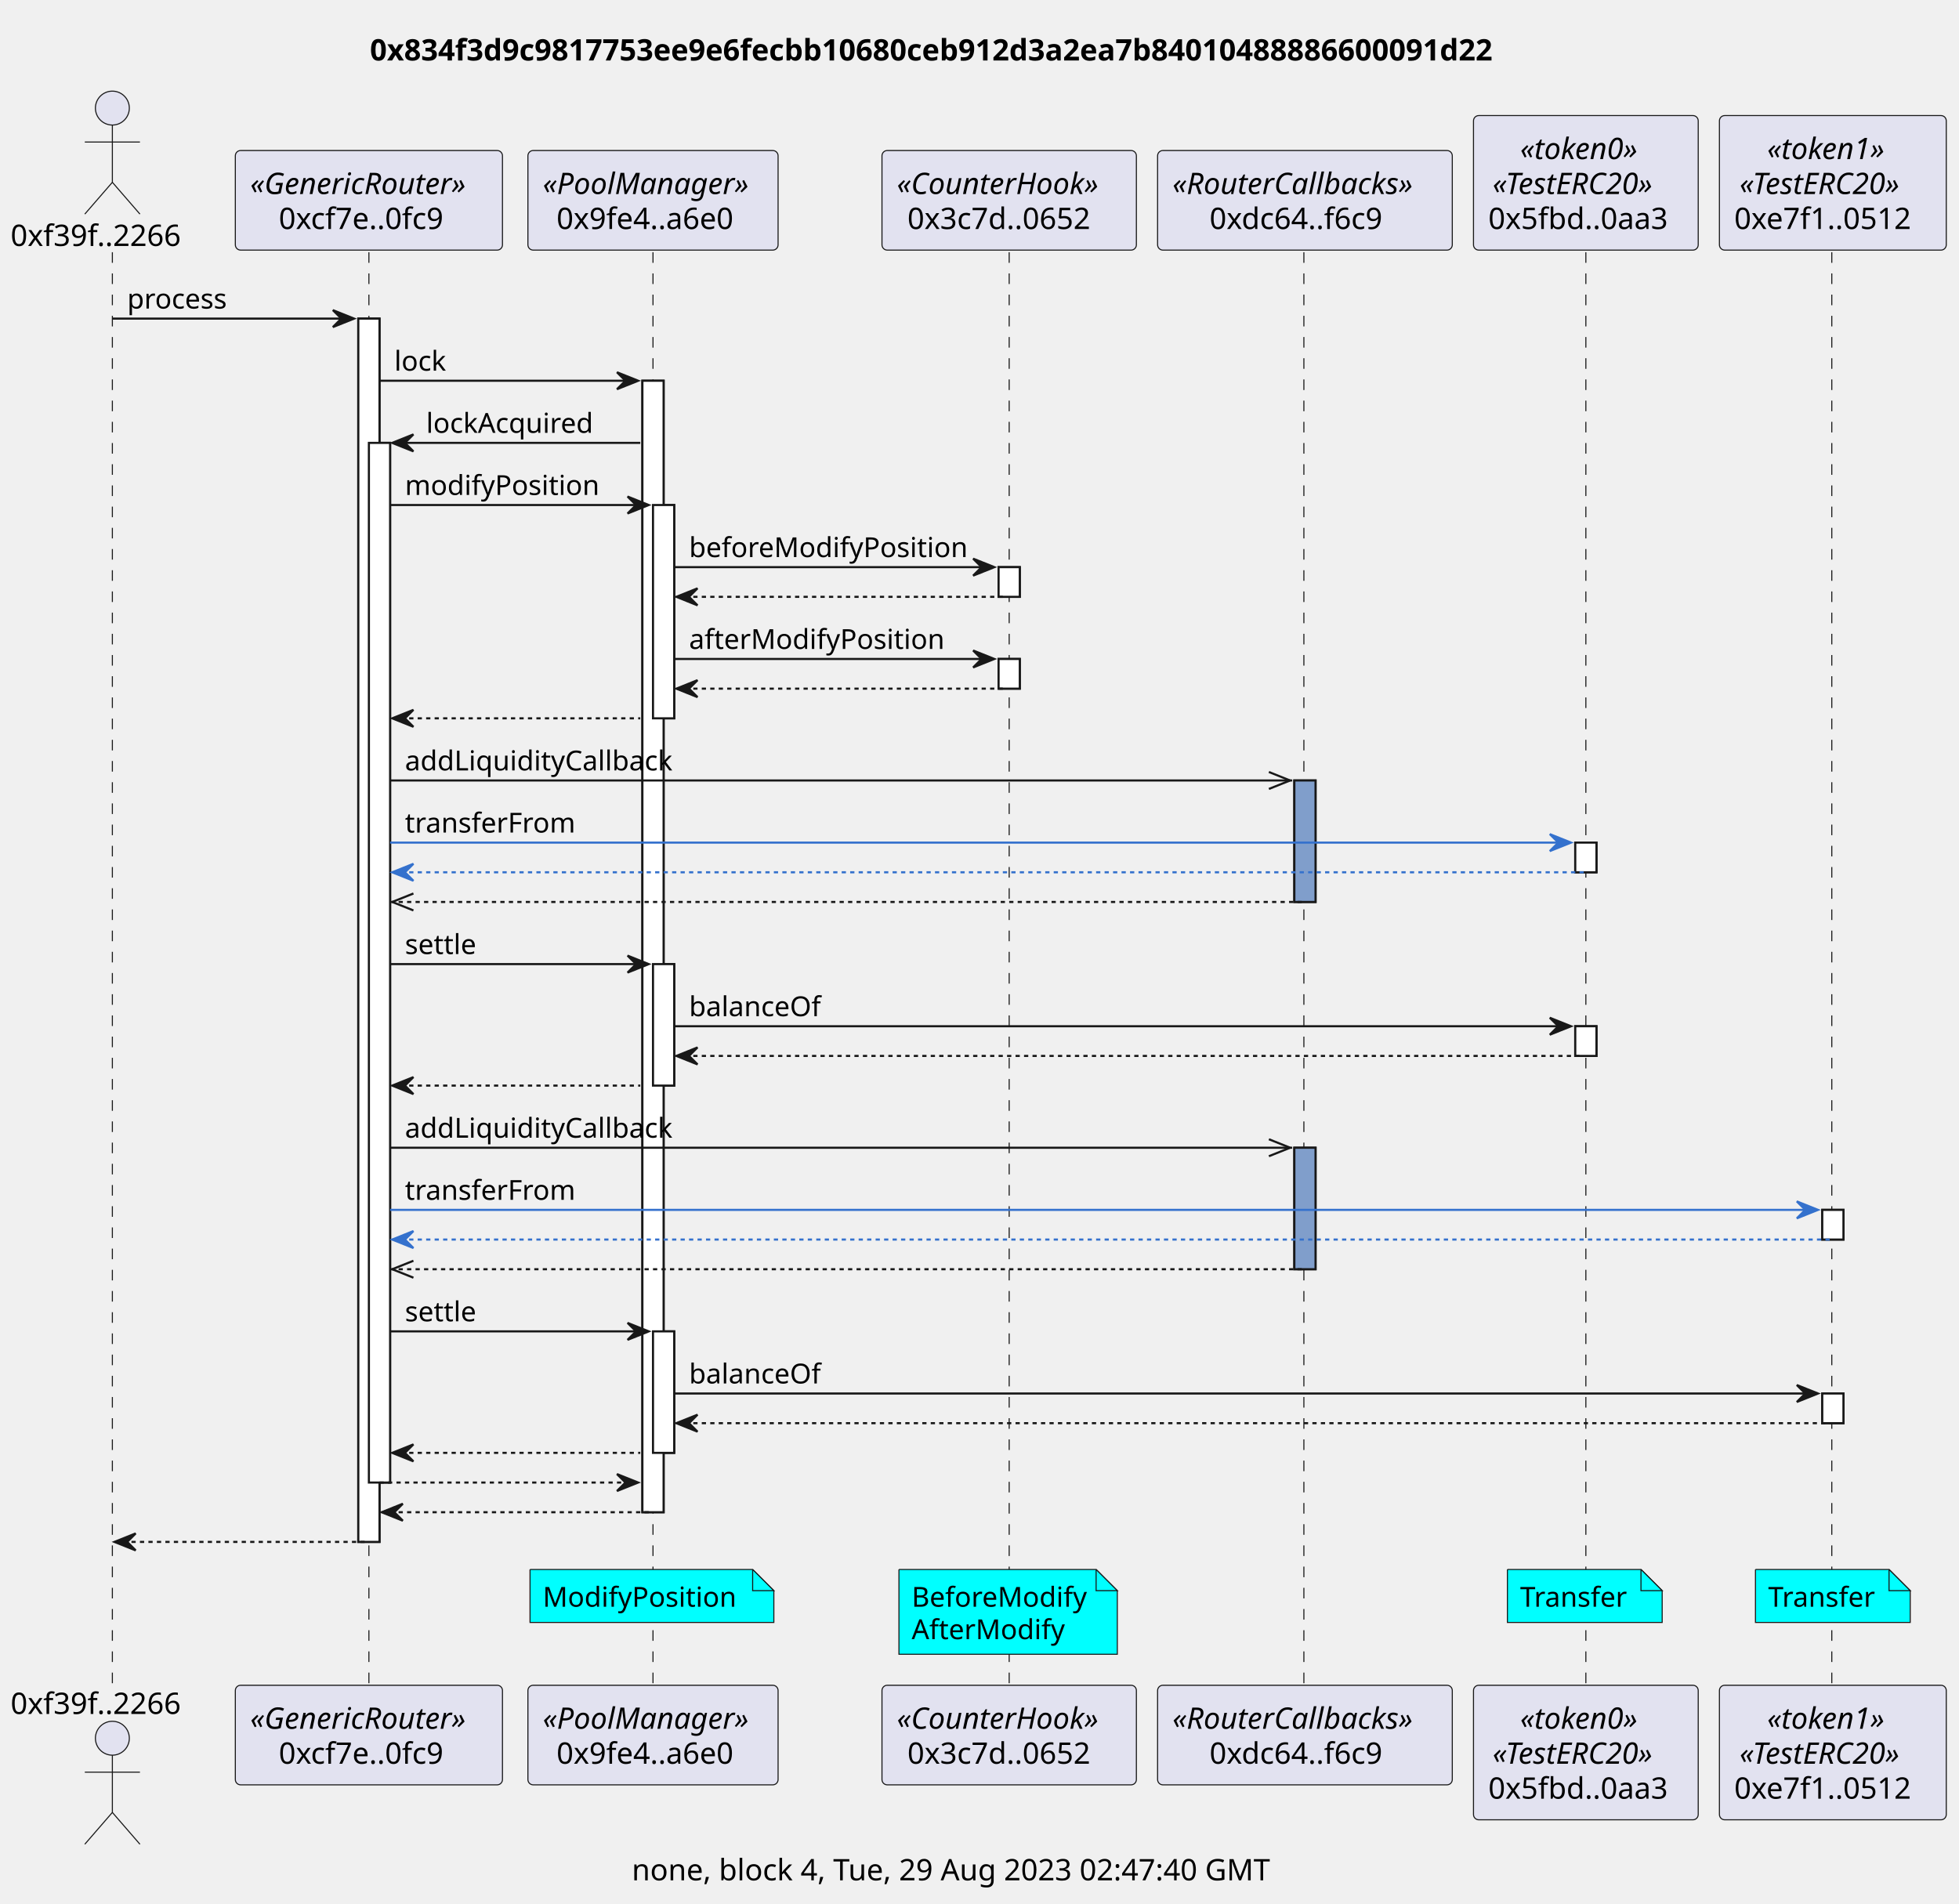
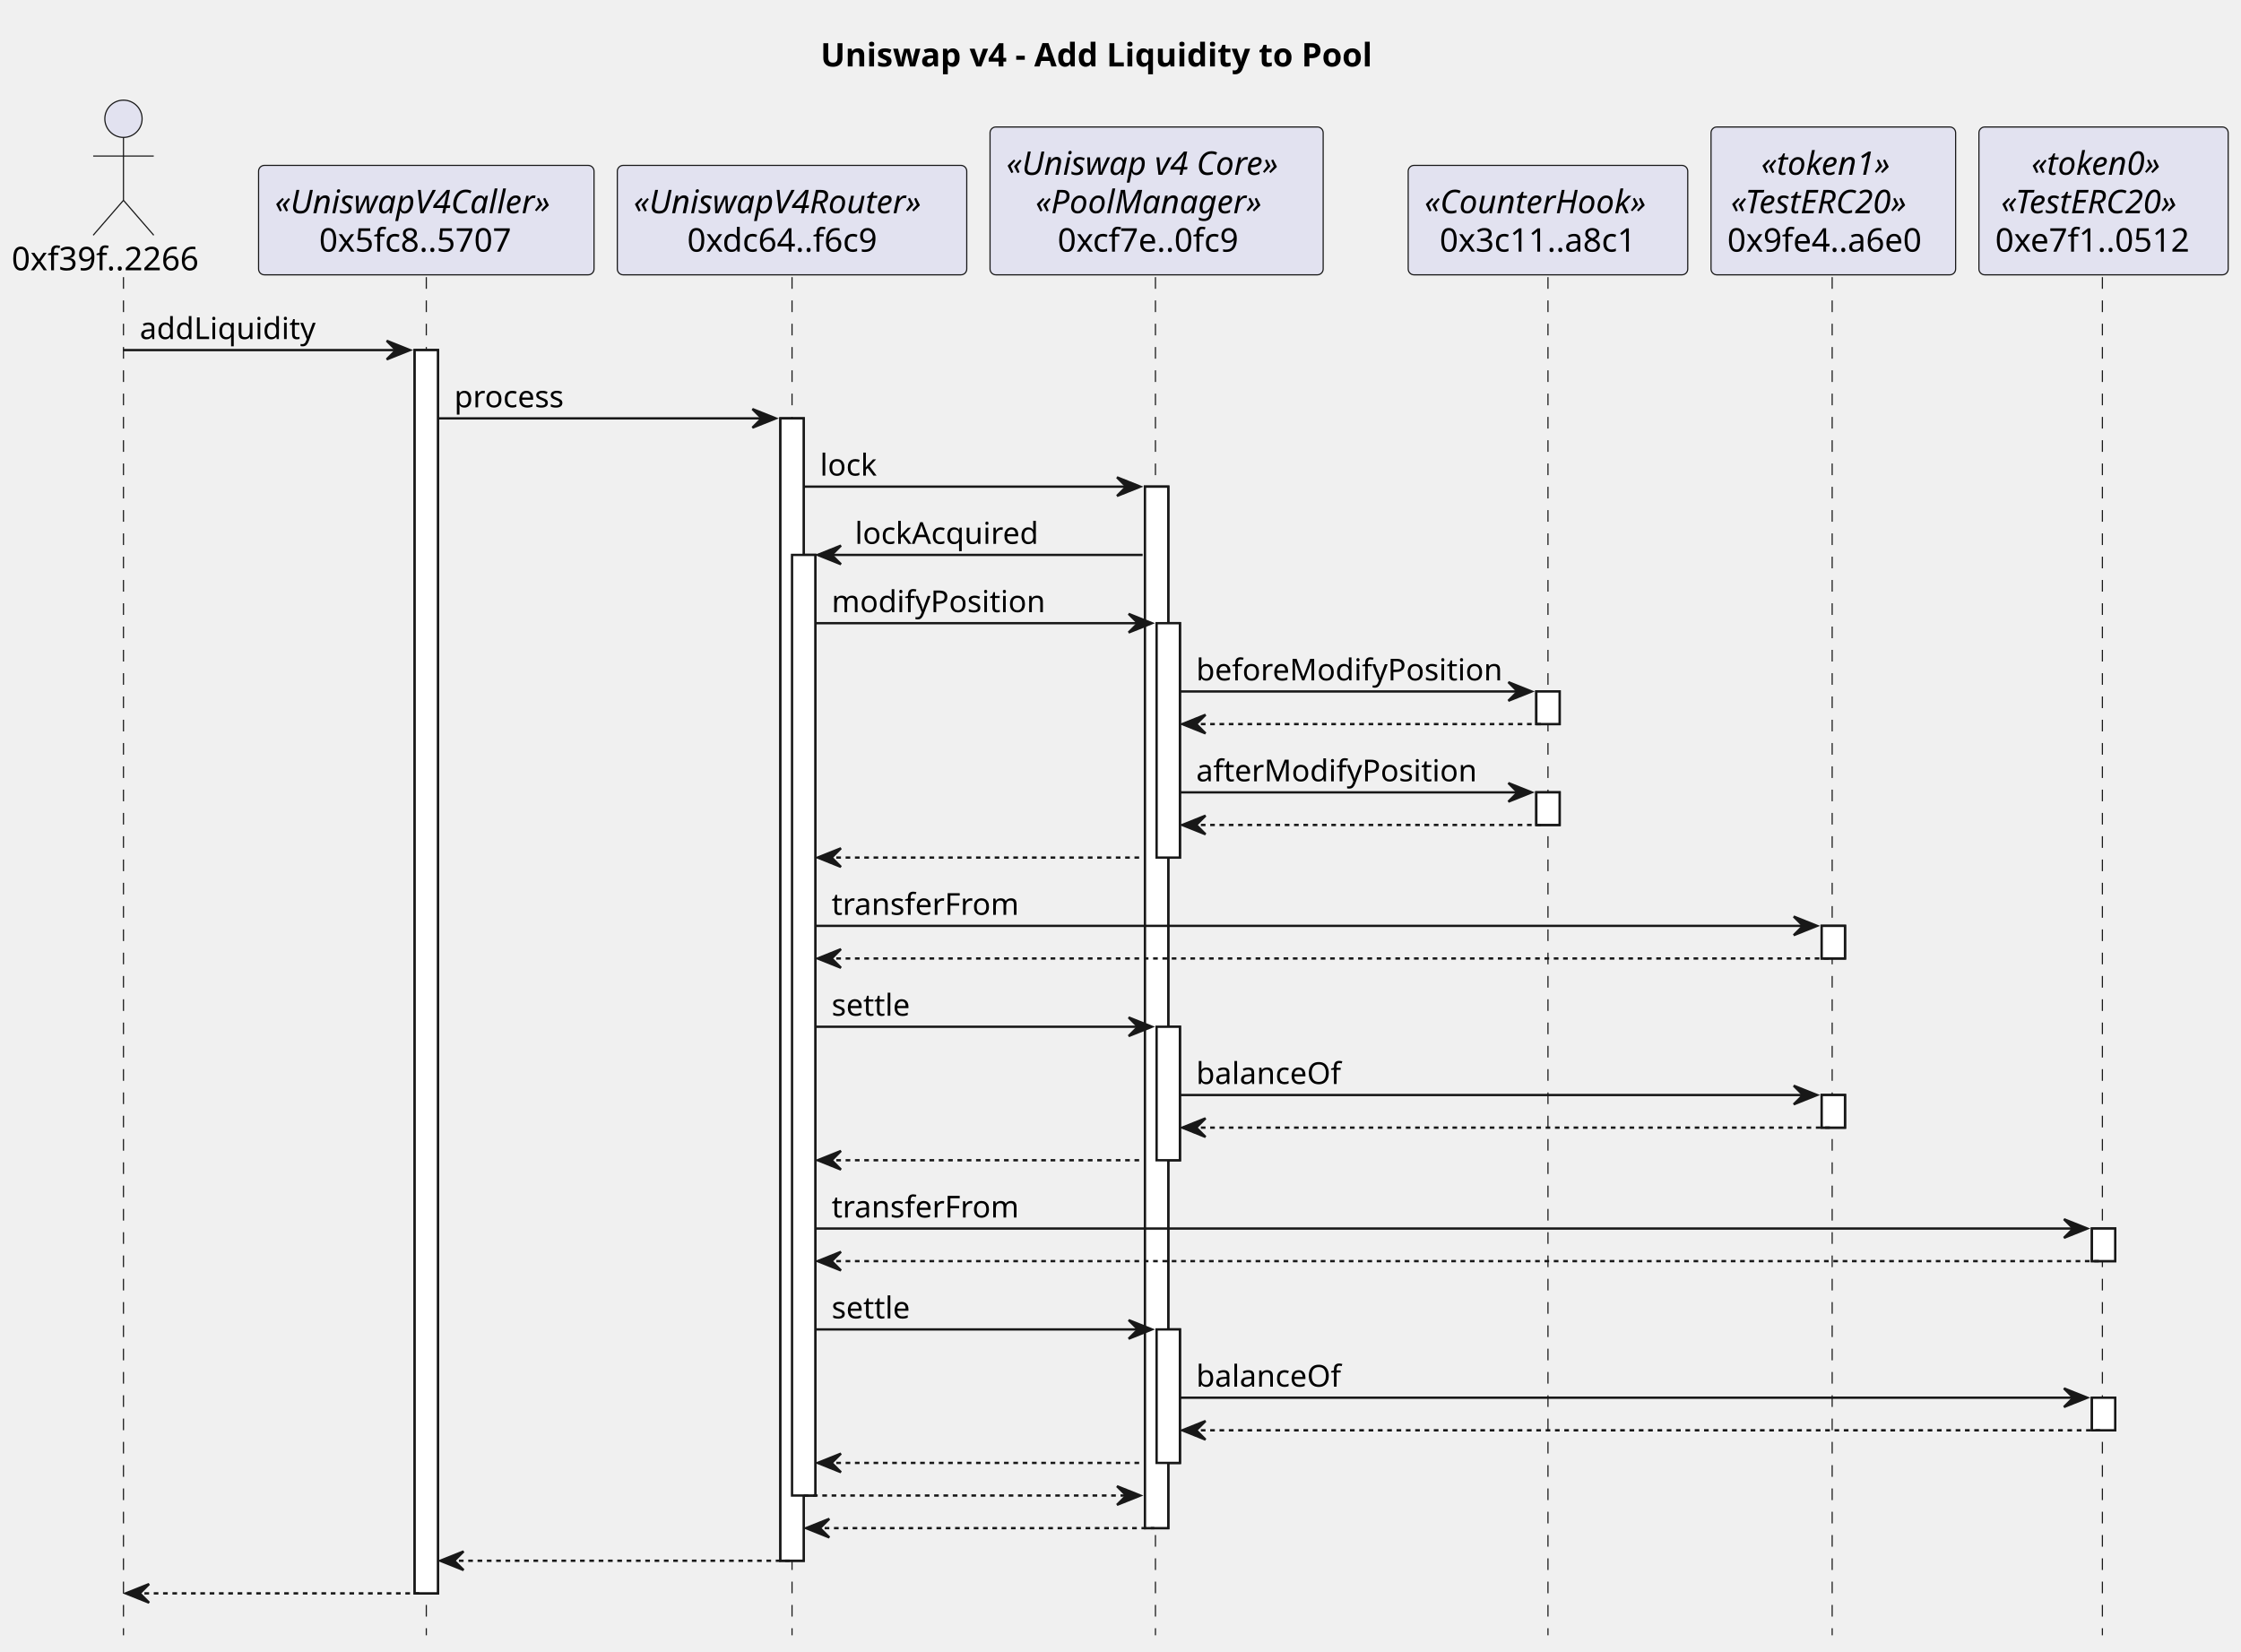
- <svg xmlns="http://www.w3.org/2000/svg" contentStyleType="text/css" height="898px" preserveAspectRatio="none" style="width:924px;height:898px;background:#FFFFFF;" version="1.1" viewBox="0 0 924 898" width="924px" zoomAndPan="magnify">
+ <svg xmlns="http://www.w3.org/2000/svg" contentStyleType="text/css" height="709px" preserveAspectRatio="none" style="width:962px;height:709px;background:#FFFFFF;" version="1.1" viewBox="0 0 962 709" width="962px" zoomAndPan="magnify">
  <defs />
  <g>
-     <text fill="#000000" font-family="sans-serif" font-size="14" font-weight="bold" lengthAdjust="spacing" textLength="573" x="174.5" y="28.535">0x834f3d9c9817753ee9e6fecbb10680ceb912d3a2ea7b84010488886600091d22</text>
-     <text fill="#000000" font-family="sans-serif" font-size="14" lengthAdjust="spacing" textLength="326" x="298" y="886.969">none, block 4, Tue, 29 Aug 2023 02:47:40 GMT</text>
-     <rect fill="#FFFFFF" height="577.037" style="stroke:#181818;stroke-width:1.0;" width="10" x="169" y="150.287" />
-     <rect fill="#FFFFFF" height="490.416" style="stroke:#181818;stroke-width:1.0;" width="10" x="174" y="208.908" />
-     <rect fill="#FFFFFF" height="533.727" style="stroke:#181818;stroke-width:1.0;" width="10" x="303" y="179.598" />
-     <rect fill="#FFFFFF" height="100.621" style="stroke:#181818;stroke-width:1.0;" width="10" x="308" y="238.219" />
-     <rect fill="#FFFFFF" height="57.31" style="stroke:#181818;stroke-width:1.0;" width="10" x="308" y="454.772" />
-     <rect fill="#FFFFFF" height="57.31" style="stroke:#181818;stroke-width:1.0;" width="10" x="308" y="628.014" />
-     <rect fill="#FFFFFF" height="14" style="stroke:#181818;stroke-width:1.0;" width="10" x="471" y="267.529" />
-     <rect fill="#FFFFFF" height="14" style="stroke:#181818;stroke-width:1.0;" width="10" x="471" y="310.84" />
-     <rect fill="#809ECB" height="57.31" style="stroke:#181818;stroke-width:1.0;" width="10" x="610.5" y="368.15" />
-     <rect fill="#809ECB" height="57.31" style="stroke:#181818;stroke-width:1.0;" width="10" x="610.5" y="541.393" />
-     <rect fill="#FFFFFF" height="14" style="stroke:#181818;stroke-width:1.0;" width="10" x="743" y="397.461" />
-     <rect fill="#FFFFFF" height="14" style="stroke:#181818;stroke-width:1.0;" width="10" x="743" y="484.082" />
-     <rect fill="#FFFFFF" height="14" style="stroke:#181818;stroke-width:1.0;" width="10" x="859.5" y="570.703" />
-     <rect fill="#FFFFFF" height="14" style="stroke:#181818;stroke-width:1.0;" width="10" x="859.5" y="657.324" />
-     <line style="stroke:#181818;stroke-width:0.5;stroke-dasharray:5.0,5.0;" x1="53" x2="53" y1="118.977" y2="795.945" />
-     <line style="stroke:#181818;stroke-width:0.5;stroke-dasharray:5.0,5.0;" x1="174" x2="174" y1="118.977" y2="795.945" />
-     <line style="stroke:#181818;stroke-width:0.5;stroke-dasharray:5.0,5.0;" x1="308" x2="308" y1="118.977" y2="795.945" />
-     <line style="stroke:#181818;stroke-width:0.5;stroke-dasharray:5.0,5.0;" x1="476" x2="476" y1="118.977" y2="795.945" />
-     <line style="stroke:#181818;stroke-width:0.5;stroke-dasharray:5.0,5.0;" x1="615" x2="615" y1="118.977" y2="795.945" />
-     <line style="stroke:#181818;stroke-width:0.5;stroke-dasharray:5.0,5.0;" x1="748" x2="748" y1="118.977" y2="795.945" />
-     <line style="stroke:#181818;stroke-width:0.5;stroke-dasharray:5.0,5.0;" x1="864" x2="864" y1="118.977" y2="795.945" />
+     <text fill="#000000" font-family="sans-serif" font-size="14" font-weight="bold" lengthAdjust="spacing" textLength="256" x="352.25" y="28.535">Uniswap v4 - Add Liquidity to Pool</text>
+     <rect fill="#FFFFFF" height="533.727" style="stroke:#181818;stroke-width:1.0;" width="10" x="178" y="150.287" />
+     <rect fill="#FFFFFF" height="490.416" style="stroke:#181818;stroke-width:1.0;" width="10" x="335" y="179.598" />
+     <rect fill="#FFFFFF" height="403.795" style="stroke:#181818;stroke-width:1.0;" width="10" x="340" y="238.219" />
+     <rect fill="#FFFFFF" height="447.106" style="stroke:#181818;stroke-width:1.0;" width="10" x="491.5" y="208.908" />
+     <rect fill="#FFFFFF" height="100.621" style="stroke:#181818;stroke-width:1.0;" width="10" x="496.5" y="267.529" />
+     <rect fill="#FFFFFF" height="57.31" style="stroke:#181818;stroke-width:1.0;" width="10" x="496.5" y="440.772" />
+     <rect fill="#FFFFFF" height="57.31" style="stroke:#181818;stroke-width:1.0;" width="10" x="496.5" y="570.703" />
+     <rect fill="#FFFFFF" height="14" style="stroke:#181818;stroke-width:1.0;" width="10" x="659.5" y="296.84" />
+     <rect fill="#FFFFFF" height="14" style="stroke:#181818;stroke-width:1.0;" width="10" x="659.5" y="340.15" />
+     <rect fill="#FFFFFF" height="14" style="stroke:#181818;stroke-width:1.0;" width="10" x="782" y="397.461" />
+     <rect fill="#FFFFFF" height="14" style="stroke:#181818;stroke-width:1.0;" width="10" x="782" y="470.082" />
+     <rect fill="#FFFFFF" height="14" style="stroke:#181818;stroke-width:1.0;" width="10" x="898" y="527.393" />
+     <rect fill="#FFFFFF" height="14" style="stroke:#181818;stroke-width:1.0;" width="10" x="898" y="600.014" />
+     <line style="stroke:#181818;stroke-width:0.5;stroke-dasharray:5.0,5.0;" x1="53" x2="53" y1="118.977" y2="702.014" />
+     <line style="stroke:#181818;stroke-width:0.5;stroke-dasharray:5.0,5.0;" x1="183" x2="183" y1="118.977" y2="702.014" />
+     <line style="stroke:#181818;stroke-width:0.5;stroke-dasharray:5.0,5.0;" x1="340" x2="340" y1="118.977" y2="702.014" />
+     <line style="stroke:#181818;stroke-width:0.5;stroke-dasharray:5.0,5.0;" x1="496" x2="496" y1="118.977" y2="702.014" />
+     <line style="stroke:#181818;stroke-width:0.5;stroke-dasharray:5.0,5.0;" x1="664.5" x2="664.5" y1="118.977" y2="702.014" />
+     <line style="stroke:#181818;stroke-width:0.5;stroke-dasharray:5.0,5.0;" x1="786.5" x2="786.5" y1="118.977" y2="702.014" />
+     <line style="stroke:#181818;stroke-width:0.5;stroke-dasharray:5.0,5.0;" x1="902.5" x2="902.5" y1="118.977" y2="702.014" />
    <text fill="#000000" font-family="sans-serif" font-size="14" lengthAdjust="spacing" textLength="90" x="5" y="116.023">0xf39f..2266</text>
    <ellipse cx="53" cy="50.988" fill="#E2E2F0" rx="8" ry="8" style="stroke:#181818;stroke-width:0.5;" />
    <path d="M53,58.988 L53,85.988 M40,66.988 L66,66.988 M53,85.988 L40,100.988 M53,85.988 L66,100.988 " fill="none" style="stroke:#181818;stroke-width:0.5;" />
-     <text fill="#000000" font-family="sans-serif" font-size="14" lengthAdjust="spacing" textLength="90" x="5" y="808.481">0xf39f..2266</text>
-     <ellipse cx="53" cy="819.934" fill="#E2E2F0" rx="8" ry="8" style="stroke:#181818;stroke-width:0.5;" />
-     <path d="M53,827.934 L53,854.934 M40,835.934 L66,835.934 M53,854.934 L40,869.934 M53,854.934 L66,869.934 " fill="none" style="stroke:#181818;stroke-width:0.5;" />
-     <rect fill="#E2E2F0" height="46.977" rx="2.5" ry="2.5" style="stroke:#181818;stroke-width:0.5;" width="126" x="111" y="71" />
-     <text fill="#000000" font-family="sans-serif" font-size="14" font-style="italic" lengthAdjust="spacing" textLength="112" x="118" y="91.535">«GenericRouter»</text>
-     <text fill="#000000" font-family="sans-serif" font-size="14" lengthAdjust="spacing" textLength="85" x="131.5" y="108.023">0xcf7e..0fc9</text>
-     <rect fill="#E2E2F0" height="46.977" rx="2.5" ry="2.5" style="stroke:#181818;stroke-width:0.5;" width="126" x="111" y="794.945" />
-     <text fill="#000000" font-family="sans-serif" font-size="14" font-style="italic" lengthAdjust="spacing" textLength="112" x="118" y="815.481">«GenericRouter»</text>
-     <text fill="#000000" font-family="sans-serif" font-size="14" lengthAdjust="spacing" textLength="85" x="131.5" y="831.969">0xcf7e..0fc9</text>
-     <rect fill="#E2E2F0" height="46.977" rx="2.5" ry="2.5" style="stroke:#181818;stroke-width:0.5;" width="118" x="249" y="71" />
-     <text fill="#000000" font-family="sans-serif" font-size="14" font-style="italic" lengthAdjust="spacing" textLength="104" x="256" y="91.535">«PoolManager»</text>
-     <text fill="#000000" font-family="sans-serif" font-size="14" lengthAdjust="spacing" textLength="91" x="262.5" y="108.023">0x9fe4..a6e0</text>
-     <rect fill="#E2E2F0" height="46.977" rx="2.5" ry="2.5" style="stroke:#181818;stroke-width:0.5;" width="118" x="249" y="794.945" />
-     <text fill="#000000" font-family="sans-serif" font-size="14" font-style="italic" lengthAdjust="spacing" textLength="104" x="256" y="815.481">«PoolManager»</text>
-     <text fill="#000000" font-family="sans-serif" font-size="14" lengthAdjust="spacing" textLength="91" x="262.5" y="831.969">0x9fe4..a6e0</text>
-     <rect fill="#E2E2F0" height="46.977" rx="2.5" ry="2.5" style="stroke:#181818;stroke-width:0.5;" width="120" x="416" y="71" />
-     <text fill="#000000" font-family="sans-serif" font-size="14" font-style="italic" lengthAdjust="spacing" textLength="106" x="423" y="91.535">«CounterHook»</text>
-     <text fill="#000000" font-family="sans-serif" font-size="14" lengthAdjust="spacing" textLength="96" x="428" y="108.023">0x3c7d..0652</text>
-     <rect fill="#E2E2F0" height="46.977" rx="2.5" ry="2.5" style="stroke:#181818;stroke-width:0.5;" width="120" x="416" y="794.945" />
-     <text fill="#000000" font-family="sans-serif" font-size="14" font-style="italic" lengthAdjust="spacing" textLength="106" x="423" y="815.481">«CounterHook»</text>
-     <text fill="#000000" font-family="sans-serif" font-size="14" lengthAdjust="spacing" textLength="96" x="428" y="831.969">0x3c7d..0652</text>
-     <rect fill="#E2E2F0" height="46.977" rx="2.5" ry="2.5" style="stroke:#181818;stroke-width:0.5;" width="139" x="546" y="71" />
-     <text fill="#000000" font-family="sans-serif" font-size="14" font-style="italic" lengthAdjust="spacing" textLength="125" x="553" y="91.535">«RouterCallbacks»</text>
-     <text fill="#000000" font-family="sans-serif" font-size="14" lengthAdjust="spacing" textLength="90" x="570.5" y="108.023">0xdc64..f6c9</text>
-     <rect fill="#E2E2F0" height="46.977" rx="2.5" ry="2.5" style="stroke:#181818;stroke-width:0.5;" width="139" x="546" y="794.945" />
-     <text fill="#000000" font-family="sans-serif" font-size="14" font-style="italic" lengthAdjust="spacing" textLength="125" x="553" y="815.481">«RouterCallbacks»</text>
-     <text fill="#000000" font-family="sans-serif" font-size="14" lengthAdjust="spacing" textLength="90" x="570.5" y="831.969">0xdc64..f6c9</text>
-     <rect fill="#E2E2F0" height="63.465" rx="2.5" ry="2.5" style="stroke:#181818;stroke-width:0.5;" width="106" x="695" y="54.512" />
-     <text fill="#000000" font-family="sans-serif" font-size="14" font-style="italic" lengthAdjust="spacing" textLength="62" x="717" y="75.047">«token0»</text>
-     <text fill="#000000" font-family="sans-serif" font-size="14" font-style="italic" lengthAdjust="spacing" textLength="88" x="704" y="91.535">«TestERC20»</text>
-     <text fill="#000000" font-family="sans-serif" font-size="14" lengthAdjust="spacing" textLength="92" x="702" y="108.023">0x5fbd..0aa3</text>
-     <rect fill="#E2E2F0" height="63.465" rx="2.5" ry="2.5" style="stroke:#181818;stroke-width:0.5;" width="106" x="695" y="794.945" />
-     <text fill="#000000" font-family="sans-serif" font-size="14" font-style="italic" lengthAdjust="spacing" textLength="62" x="717" y="815.481">«token0»</text>
-     <text fill="#000000" font-family="sans-serif" font-size="14" font-style="italic" lengthAdjust="spacing" textLength="88" x="704" y="831.969">«TestERC20»</text>
-     <text fill="#000000" font-family="sans-serif" font-size="14" lengthAdjust="spacing" textLength="92" x="702" y="848.457">0x5fbd..0aa3</text>
-     <rect fill="#E2E2F0" height="63.465" rx="2.5" ry="2.5" style="stroke:#181818;stroke-width:0.5;" width="107" x="811" y="54.512" />
-     <text fill="#000000" font-family="sans-serif" font-size="14" font-style="italic" lengthAdjust="spacing" textLength="62" x="833.5" y="75.047">«token1»</text>
-     <text fill="#000000" font-family="sans-serif" font-size="14" font-style="italic" lengthAdjust="spacing" textLength="88" x="820.5" y="91.535">«TestERC20»</text>
-     <text fill="#000000" font-family="sans-serif" font-size="14" lengthAdjust="spacing" textLength="93" x="818" y="108.023">0xe7f1..0512</text>
-     <rect fill="#E2E2F0" height="63.465" rx="2.5" ry="2.5" style="stroke:#181818;stroke-width:0.5;" width="107" x="811" y="794.945" />
-     <text fill="#000000" font-family="sans-serif" font-size="14" font-style="italic" lengthAdjust="spacing" textLength="62" x="833.5" y="815.481">«token1»</text>
-     <text fill="#000000" font-family="sans-serif" font-size="14" font-style="italic" lengthAdjust="spacing" textLength="88" x="820.5" y="831.969">«TestERC20»</text>
-     <text fill="#000000" font-family="sans-serif" font-size="14" lengthAdjust="spacing" textLength="93" x="818" y="848.457">0xe7f1..0512</text>
-     <rect fill="#FFFFFF" height="577.037" style="stroke:#181818;stroke-width:1.0;" width="10" x="169" y="150.287" />
-     <rect fill="#FFFFFF" height="490.416" style="stroke:#181818;stroke-width:1.0;" width="10" x="174" y="208.908" />
-     <rect fill="#FFFFFF" height="533.727" style="stroke:#181818;stroke-width:1.0;" width="10" x="303" y="179.598" />
-     <rect fill="#FFFFFF" height="100.621" style="stroke:#181818;stroke-width:1.0;" width="10" x="308" y="238.219" />
-     <rect fill="#FFFFFF" height="57.31" style="stroke:#181818;stroke-width:1.0;" width="10" x="308" y="454.772" />
-     <rect fill="#FFFFFF" height="57.31" style="stroke:#181818;stroke-width:1.0;" width="10" x="308" y="628.014" />
-     <rect fill="#FFFFFF" height="14" style="stroke:#181818;stroke-width:1.0;" width="10" x="471" y="267.529" />
-     <rect fill="#FFFFFF" height="14" style="stroke:#181818;stroke-width:1.0;" width="10" x="471" y="310.84" />
-     <rect fill="#809ECB" height="57.31" style="stroke:#181818;stroke-width:1.0;" width="10" x="610.5" y="368.15" />
-     <rect fill="#809ECB" height="57.31" style="stroke:#181818;stroke-width:1.0;" width="10" x="610.5" y="541.393" />
-     <rect fill="#FFFFFF" height="14" style="stroke:#181818;stroke-width:1.0;" width="10" x="743" y="397.461" />
-     <rect fill="#FFFFFF" height="14" style="stroke:#181818;stroke-width:1.0;" width="10" x="743" y="484.082" />
-     <rect fill="#FFFFFF" height="14" style="stroke:#181818;stroke-width:1.0;" width="10" x="859.5" y="570.703" />
-     <rect fill="#FFFFFF" height="14" style="stroke:#181818;stroke-width:1.0;" width="10" x="859.5" y="657.324" />
-     <polygon fill="#181818" points="157,146.287,167,150.287,157,154.287,161,150.287" style="stroke:#181818;stroke-width:1.0;" />
-     <line style="stroke:#181818;stroke-width:1.0;" x1="53" x2="163" y1="150.287" y2="150.287" />
-     <text fill="#000000" font-family="sans-serif" font-size="13" lengthAdjust="spacing" textLength="49" x="60" y="145.545">process</text>
-     <polygon fill="#181818" points="291,175.598,301,179.598,291,183.598,295,179.598" style="stroke:#181818;stroke-width:1.0;" />
-     <line style="stroke:#181818;stroke-width:1.0;" x1="179" x2="297" y1="179.598" y2="179.598" />
-     <text fill="#000000" font-family="sans-serif" font-size="13" lengthAdjust="spacing" textLength="27" x="186" y="174.856">lock</text>
-     <polygon fill="#181818" points="195,204.908,185,208.908,195,212.908,191,208.908" style="stroke:#181818;stroke-width:1.0;" />
-     <line style="stroke:#181818;stroke-width:1.0;" x1="189" x2="302" y1="208.908" y2="208.908" />
-     <text fill="#000000" font-family="sans-serif" font-size="13" lengthAdjust="spacing" textLength="83" x="201" y="204.166">lockAcquired</text>
-     <polygon fill="#181818" points="296,234.219,306,238.219,296,242.219,300,238.219" style="stroke:#181818;stroke-width:1.0;" />
-     <line style="stroke:#181818;stroke-width:1.0;" x1="184" x2="302" y1="238.219" y2="238.219" />
-     <text fill="#000000" font-family="sans-serif" font-size="13" lengthAdjust="spacing" textLength="95" x="191" y="233.477">modifyPosition</text>
-     <polygon fill="#181818" points="459,263.529,469,267.529,459,271.529,463,267.529" style="stroke:#181818;stroke-width:1.0;" />
-     <line style="stroke:#181818;stroke-width:1.0;" x1="318" x2="465" y1="267.529" y2="267.529" />
-     <text fill="#000000" font-family="sans-serif" font-size="13" lengthAdjust="spacing" textLength="134" x="325" y="262.787">beforeModifyPosition</text>
-     <polygon fill="#181818" points="329,277.529,319,281.529,329,285.529,325,281.529" style="stroke:#181818;stroke-width:1.0;" />
-     <line style="stroke:#181818;stroke-width:1.0;stroke-dasharray:2.0,2.0;" x1="323" x2="475" y1="281.529" y2="281.529" />
-     <polygon fill="#181818" points="459,306.84,469,310.84,459,314.84,463,310.84" style="stroke:#181818;stroke-width:1.0;" />
-     <line style="stroke:#181818;stroke-width:1.0;" x1="318" x2="465" y1="310.84" y2="310.84" />
-     <text fill="#000000" font-family="sans-serif" font-size="13" lengthAdjust="spacing" textLength="123" x="325" y="306.098">afterModifyPosition</text>
-     <polygon fill="#181818" points="329,320.84,319,324.84,329,328.84,325,324.84" style="stroke:#181818;stroke-width:1.0;" />
-     <line style="stroke:#181818;stroke-width:1.0;stroke-dasharray:2.0,2.0;" x1="323" x2="475" y1="324.84" y2="324.84" />
-     <polygon fill="#181818" points="195,334.84,185,338.84,195,342.84,191,338.84" style="stroke:#181818;stroke-width:1.0;" />
-     <line style="stroke:#181818;stroke-width:1.0;stroke-dasharray:2.0,2.0;" x1="189" x2="302" y1="338.84" y2="338.84" />
-     <line style="stroke:#181818;stroke-width:1.0;" x1="608.5" x2="598.5" y1="368.15" y2="364.15" />
-     <line style="stroke:#181818;stroke-width:1.0;" x1="608.5" x2="598.5" y1="368.15" y2="372.15" />
-     <line style="stroke:#181818;stroke-width:1.0;" x1="184" x2="609.5" y1="368.15" y2="368.15" />
-     <text fill="#000000" font-family="sans-serif" font-size="13" lengthAdjust="spacing" textLength="132" x="191" y="363.408">addLiquidityCallback</text>
-     <polygon fill="#3471CD" points="731,393.461,741,397.461,731,401.461,735,397.461" style="stroke:#3471CD;stroke-width:1.0;" />
-     <line style="stroke:#3471CD;stroke-width:1.0;" x1="184" x2="737" y1="397.461" y2="397.461" />
-     <text fill="#000000" font-family="sans-serif" font-size="13" lengthAdjust="spacing" textLength="81" x="191" y="392.719">transferFrom</text>
-     <polygon fill="#3471CD" points="195,407.461,185,411.461,195,415.461,191,411.461" style="stroke:#3471CD;stroke-width:1.0;" />
-     <line style="stroke:#3471CD;stroke-width:1.0;stroke-dasharray:2.0,2.0;" x1="189" x2="747" y1="411.461" y2="411.461" />
-     <line style="stroke:#181818;stroke-width:1.0;" x1="185" x2="195" y1="425.461" y2="421.461" />
-     <line style="stroke:#181818;stroke-width:1.0;" x1="185" x2="195" y1="425.461" y2="429.461" />
-     <line style="stroke:#181818;stroke-width:1.0;stroke-dasharray:2.0,2.0;" x1="184" x2="614.5" y1="425.461" y2="425.461" />
-     <polygon fill="#181818" points="296,450.772,306,454.772,296,458.772,300,454.772" style="stroke:#181818;stroke-width:1.0;" />
-     <line style="stroke:#181818;stroke-width:1.0;" x1="184" x2="302" y1="454.772" y2="454.772" />
-     <text fill="#000000" font-family="sans-serif" font-size="13" lengthAdjust="spacing" textLength="35" x="191" y="450.029">settle</text>
-     <polygon fill="#181818" points="731,480.082,741,484.082,731,488.082,735,484.082" style="stroke:#181818;stroke-width:1.0;" />
-     <line style="stroke:#181818;stroke-width:1.0;" x1="318" x2="737" y1="484.082" y2="484.082" />
-     <text fill="#000000" font-family="sans-serif" font-size="13" lengthAdjust="spacing" textLength="63" x="325" y="479.34">balanceOf</text>
-     <polygon fill="#181818" points="329,494.082,319,498.082,329,502.082,325,498.082" style="stroke:#181818;stroke-width:1.0;" />
-     <line style="stroke:#181818;stroke-width:1.0;stroke-dasharray:2.0,2.0;" x1="323" x2="747" y1="498.082" y2="498.082" />
-     <polygon fill="#181818" points="195,508.082,185,512.082,195,516.082,191,512.082" style="stroke:#181818;stroke-width:1.0;" />
-     <line style="stroke:#181818;stroke-width:1.0;stroke-dasharray:2.0,2.0;" x1="189" x2="302" y1="512.082" y2="512.082" />
-     <line style="stroke:#181818;stroke-width:1.0;" x1="608.5" x2="598.5" y1="541.393" y2="537.393" />
-     <line style="stroke:#181818;stroke-width:1.0;" x1="608.5" x2="598.5" y1="541.393" y2="545.393" />
-     <line style="stroke:#181818;stroke-width:1.0;" x1="184" x2="609.5" y1="541.393" y2="541.393" />
-     <text fill="#000000" font-family="sans-serif" font-size="13" lengthAdjust="spacing" textLength="132" x="191" y="536.65">addLiquidityCallback</text>
-     <polygon fill="#3471CD" points="847.5,566.703,857.5,570.703,847.5,574.703,851.5,570.703" style="stroke:#3471CD;stroke-width:1.0;" />
-     <line style="stroke:#3471CD;stroke-width:1.0;" x1="184" x2="853.5" y1="570.703" y2="570.703" />
-     <text fill="#000000" font-family="sans-serif" font-size="13" lengthAdjust="spacing" textLength="81" x="191" y="565.961">transferFrom</text>
-     <polygon fill="#3471CD" points="195,580.703,185,584.703,195,588.703,191,584.703" style="stroke:#3471CD;stroke-width:1.0;" />
-     <line style="stroke:#3471CD;stroke-width:1.0;stroke-dasharray:2.0,2.0;" x1="189" x2="863.5" y1="584.703" y2="584.703" />
-     <line style="stroke:#181818;stroke-width:1.0;" x1="185" x2="195" y1="598.703" y2="594.703" />
-     <line style="stroke:#181818;stroke-width:1.0;" x1="185" x2="195" y1="598.703" y2="602.703" />
-     <line style="stroke:#181818;stroke-width:1.0;stroke-dasharray:2.0,2.0;" x1="184" x2="614.5" y1="598.703" y2="598.703" />
-     <polygon fill="#181818" points="296,624.014,306,628.014,296,632.014,300,628.014" style="stroke:#181818;stroke-width:1.0;" />
-     <line style="stroke:#181818;stroke-width:1.0;" x1="184" x2="302" y1="628.014" y2="628.014" />
-     <text fill="#000000" font-family="sans-serif" font-size="13" lengthAdjust="spacing" textLength="35" x="191" y="623.271">settle</text>
-     <polygon fill="#181818" points="847.5,653.324,857.5,657.324,847.5,661.324,851.5,657.324" style="stroke:#181818;stroke-width:1.0;" />
-     <line style="stroke:#181818;stroke-width:1.0;" x1="318" x2="853.5" y1="657.324" y2="657.324" />
-     <text fill="#000000" font-family="sans-serif" font-size="13" lengthAdjust="spacing" textLength="63" x="325" y="652.582">balanceOf</text>
-     <polygon fill="#181818" points="329,667.324,319,671.324,329,675.324,325,671.324" style="stroke:#181818;stroke-width:1.0;" />
-     <line style="stroke:#181818;stroke-width:1.0;stroke-dasharray:2.0,2.0;" x1="323" x2="863.5" y1="671.324" y2="671.324" />
-     <polygon fill="#181818" points="195,681.324,185,685.324,195,689.324,191,685.324" style="stroke:#181818;stroke-width:1.0;" />
-     <line style="stroke:#181818;stroke-width:1.0;stroke-dasharray:2.0,2.0;" x1="189" x2="302" y1="685.324" y2="685.324" />
-     <polygon fill="#181818" points="291,695.324,301,699.324,291,703.324,295,699.324" style="stroke:#181818;stroke-width:1.0;" />
-     <line style="stroke:#181818;stroke-width:1.0;stroke-dasharray:2.0,2.0;" x1="179" x2="297" y1="699.324" y2="699.324" />
-     <polygon fill="#181818" points="190,709.324,180,713.324,190,717.324,186,713.324" style="stroke:#181818;stroke-width:1.0;" />
-     <line style="stroke:#181818;stroke-width:1.0;stroke-dasharray:2.0,2.0;" x1="184" x2="307" y1="713.324" y2="713.324" />
-     <polygon fill="#181818" points="64,723.324,54,727.324,64,731.324,60,727.324" style="stroke:#181818;stroke-width:1.0;" />
-     <line style="stroke:#181818;stroke-width:1.0;stroke-dasharray:2.0,2.0;" x1="58" x2="173" y1="727.324" y2="727.324" />
-     <path d="M250,740.324 L250,765.324 L365,765.324 L365,750.324 L355,740.324 L250,740.324 " fill="#00FFFF" style="stroke:#181818;stroke-width:0.5;" />
-     <path d="M355,740.324 L355,750.324 L365,750.324 L355,740.324 " fill="#00FFFF" style="stroke:#181818;stroke-width:0.5;" />
-     <text fill="#000000" font-family="sans-serif" font-size="13" lengthAdjust="spacing" textLength="94" x="256" y="757.893">ModifyPosition</text>
-     <path d="M424,740.324 L424,780.324 L527,780.324 L527,750.324 L517,740.324 L424,740.324 " fill="#00FFFF" style="stroke:#181818;stroke-width:0.5;" />
-     <path d="M517,740.324 L517,750.324 L527,750.324 L517,740.324 " fill="#00FFFF" style="stroke:#181818;stroke-width:0.5;" />
-     <text fill="#000000" font-family="sans-serif" font-size="13" lengthAdjust="spacing" textLength="82" x="430" y="757.893">BeforeModify</text>
-     <text fill="#000000" font-family="sans-serif" font-size="13" lengthAdjust="spacing" textLength="74" x="430" y="773.203">AfterModify</text>
-     <path d="M711,740.324 L711,765.324 L784,765.324 L784,750.324 L774,740.324 L711,740.324 " fill="#00FFFF" style="stroke:#181818;stroke-width:0.5;" />
-     <path d="M774,740.324 L774,750.324 L784,750.324 L774,740.324 " fill="#00FFFF" style="stroke:#181818;stroke-width:0.5;" />
-     <text fill="#000000" font-family="sans-serif" font-size="13" lengthAdjust="spacing" textLength="52" x="717" y="757.893">Transfer</text>
-     <path d="M828,740.324 L828,765.324 L901,765.324 L901,750.324 L891,740.324 L828,740.324 " fill="#00FFFF" style="stroke:#181818;stroke-width:0.5;" />
-     <path d="M891,740.324 L891,750.324 L901,750.324 L891,740.324 " fill="#00FFFF" style="stroke:#181818;stroke-width:0.5;" />
-     <text fill="#000000" font-family="sans-serif" font-size="13" lengthAdjust="spacing" textLength="52" x="834" y="757.893">Transfer</text>
+     <rect fill="#E2E2F0" height="46.977" rx="2.5" ry="2.5" style="stroke:#181818;stroke-width:0.5;" width="144" x="111" y="71" />
+     <text fill="#000000" font-family="sans-serif" font-size="14" font-style="italic" lengthAdjust="spacing" textLength="130" x="118" y="91.535">«UniswapV4Caller»</text>
+     <text fill="#000000" font-family="sans-serif" font-size="14" lengthAdjust="spacing" textLength="92" x="137" y="108.023">0x5fc8..5707</text>
+     <rect fill="#E2E2F0" height="46.977" rx="2.5" ry="2.5" style="stroke:#181818;stroke-width:0.5;" width="150" x="265" y="71" />
+     <text fill="#000000" font-family="sans-serif" font-size="14" font-style="italic" lengthAdjust="spacing" textLength="136" x="272" y="91.535">«UniswapV4Router»</text>
+     <text fill="#000000" font-family="sans-serif" font-size="14" lengthAdjust="spacing" textLength="90" x="295" y="108.023">0xdc64..f6c9</text>
+     <rect fill="#E2E2F0" height="63.465" rx="2.5" ry="2.5" style="stroke:#181818;stroke-width:0.5;" width="143" x="425" y="54.512" />
+     <text fill="#000000" font-family="sans-serif" font-size="14" font-style="italic" lengthAdjust="spacing" textLength="129" x="432" y="75.047">«Uniswap v4 Core»</text>
+     <text fill="#000000" font-family="sans-serif" font-size="14" font-style="italic" lengthAdjust="spacing" textLength="104" x="444.5" y="91.535">«PoolManager»</text>
+     <text fill="#000000" font-family="sans-serif" font-size="14" lengthAdjust="spacing" textLength="85" x="454" y="108.023">0xcf7e..0fc9</text>
+     <rect fill="#E2E2F0" height="46.977" rx="2.5" ry="2.5" style="stroke:#181818;stroke-width:0.5;" width="120" x="604.5" y="71" />
+     <text fill="#000000" font-family="sans-serif" font-size="14" font-style="italic" lengthAdjust="spacing" textLength="106" x="611.5" y="91.535">«CounterHook»</text>
+     <text fill="#000000" font-family="sans-serif" font-size="14" lengthAdjust="spacing" textLength="93" x="618" y="108.023">0x3c11..a8c1</text>
+     <rect fill="#E2E2F0" height="63.465" rx="2.5" ry="2.5" style="stroke:#181818;stroke-width:0.5;" width="105" x="734.5" y="54.512" />
+     <text fill="#000000" font-family="sans-serif" font-size="14" font-style="italic" lengthAdjust="spacing" textLength="62" x="756" y="75.047">«token1»</text>
+     <text fill="#000000" font-family="sans-serif" font-size="14" font-style="italic" lengthAdjust="spacing" textLength="88" x="743" y="91.535">«TestERC20»</text>
+     <text fill="#000000" font-family="sans-serif" font-size="14" lengthAdjust="spacing" textLength="91" x="741.5" y="108.023">0x9fe4..a6e0</text>
+     <rect fill="#E2E2F0" height="63.465" rx="2.5" ry="2.5" style="stroke:#181818;stroke-width:0.5;" width="107" x="849.5" y="54.512" />
+     <text fill="#000000" font-family="sans-serif" font-size="14" font-style="italic" lengthAdjust="spacing" textLength="62" x="872" y="75.047">«token0»</text>
+     <text fill="#000000" font-family="sans-serif" font-size="14" font-style="italic" lengthAdjust="spacing" textLength="88" x="859" y="91.535">«TestERC20»</text>
+     <text fill="#000000" font-family="sans-serif" font-size="14" lengthAdjust="spacing" textLength="93" x="856.5" y="108.023">0xe7f1..0512</text>
+     <rect fill="#FFFFFF" height="533.727" style="stroke:#181818;stroke-width:1.0;" width="10" x="178" y="150.287" />
+     <rect fill="#FFFFFF" height="490.416" style="stroke:#181818;stroke-width:1.0;" width="10" x="335" y="179.598" />
+     <rect fill="#FFFFFF" height="403.795" style="stroke:#181818;stroke-width:1.0;" width="10" x="340" y="238.219" />
+     <rect fill="#FFFFFF" height="447.106" style="stroke:#181818;stroke-width:1.0;" width="10" x="491.5" y="208.908" />
+     <rect fill="#FFFFFF" height="100.621" style="stroke:#181818;stroke-width:1.0;" width="10" x="496.5" y="267.529" />
+     <rect fill="#FFFFFF" height="57.31" style="stroke:#181818;stroke-width:1.0;" width="10" x="496.5" y="440.772" />
+     <rect fill="#FFFFFF" height="57.31" style="stroke:#181818;stroke-width:1.0;" width="10" x="496.5" y="570.703" />
+     <rect fill="#FFFFFF" height="14" style="stroke:#181818;stroke-width:1.0;" width="10" x="659.5" y="296.84" />
+     <rect fill="#FFFFFF" height="14" style="stroke:#181818;stroke-width:1.0;" width="10" x="659.5" y="340.15" />
+     <rect fill="#FFFFFF" height="14" style="stroke:#181818;stroke-width:1.0;" width="10" x="782" y="397.461" />
+     <rect fill="#FFFFFF" height="14" style="stroke:#181818;stroke-width:1.0;" width="10" x="782" y="470.082" />
+     <rect fill="#FFFFFF" height="14" style="stroke:#181818;stroke-width:1.0;" width="10" x="898" y="527.393" />
+     <rect fill="#FFFFFF" height="14" style="stroke:#181818;stroke-width:1.0;" width="10" x="898" y="600.014" />
+     <polygon fill="#181818" points="166,146.287,176,150.287,166,154.287,170,150.287" style="stroke:#181818;stroke-width:1.0;" />
+     <line style="stroke:#181818;stroke-width:1.0;" x1="53" x2="172" y1="150.287" y2="150.287" />
+     <text fill="#000000" font-family="sans-serif" font-size="13" lengthAdjust="spacing" textLength="78" x="60" y="145.545">addLiquidity</text>
+     <polygon fill="#181818" points="323,175.598,333,179.598,323,183.598,327,179.598" style="stroke:#181818;stroke-width:1.0;" />
+     <line style="stroke:#181818;stroke-width:1.0;" x1="188" x2="329" y1="179.598" y2="179.598" />
+     <text fill="#000000" font-family="sans-serif" font-size="13" lengthAdjust="spacing" textLength="49" x="195" y="174.856">process</text>
+     <polygon fill="#181818" points="479.5,204.908,489.5,208.908,479.5,212.908,483.5,208.908" style="stroke:#181818;stroke-width:1.0;" />
+     <line style="stroke:#181818;stroke-width:1.0;" x1="345" x2="485.5" y1="208.908" y2="208.908" />
+     <text fill="#000000" font-family="sans-serif" font-size="13" lengthAdjust="spacing" textLength="27" x="352" y="204.166">lock</text>
+     <polygon fill="#181818" points="361,234.219,351,238.219,361,242.219,357,238.219" style="stroke:#181818;stroke-width:1.0;" />
+     <line style="stroke:#181818;stroke-width:1.0;" x1="355" x2="490.5" y1="238.219" y2="238.219" />
+     <text fill="#000000" font-family="sans-serif" font-size="13" lengthAdjust="spacing" textLength="83" x="367" y="233.477">lockAcquired</text>
+     <polygon fill="#181818" points="484.5,263.529,494.5,267.529,484.5,271.529,488.5,267.529" style="stroke:#181818;stroke-width:1.0;" />
+     <line style="stroke:#181818;stroke-width:1.0;" x1="350" x2="490.5" y1="267.529" y2="267.529" />
+     <text fill="#000000" font-family="sans-serif" font-size="13" lengthAdjust="spacing" textLength="95" x="357" y="262.787">modifyPosition</text>
+     <polygon fill="#181818" points="647.5,292.84,657.5,296.84,647.5,300.84,651.5,296.84" style="stroke:#181818;stroke-width:1.0;" />
+     <line style="stroke:#181818;stroke-width:1.0;" x1="506.5" x2="653.5" y1="296.84" y2="296.84" />
+     <text fill="#000000" font-family="sans-serif" font-size="13" lengthAdjust="spacing" textLength="134" x="513.5" y="292.098">beforeModifyPosition</text>
+     <polygon fill="#181818" points="517.5,306.84,507.5,310.84,517.5,314.84,513.5,310.84" style="stroke:#181818;stroke-width:1.0;" />
+     <line style="stroke:#181818;stroke-width:1.0;stroke-dasharray:2.0,2.0;" x1="511.5" x2="663.5" y1="310.84" y2="310.84" />
+     <polygon fill="#181818" points="647.5,336.15,657.5,340.15,647.5,344.15,651.5,340.15" style="stroke:#181818;stroke-width:1.0;" />
+     <line style="stroke:#181818;stroke-width:1.0;" x1="506.5" x2="653.5" y1="340.15" y2="340.15" />
+     <text fill="#000000" font-family="sans-serif" font-size="13" lengthAdjust="spacing" textLength="123" x="513.5" y="335.408">afterModifyPosition</text>
+     <polygon fill="#181818" points="517.5,350.15,507.5,354.15,517.5,358.15,513.5,354.15" style="stroke:#181818;stroke-width:1.0;" />
+     <line style="stroke:#181818;stroke-width:1.0;stroke-dasharray:2.0,2.0;" x1="511.5" x2="663.5" y1="354.15" y2="354.15" />
+     <polygon fill="#181818" points="361,364.15,351,368.15,361,372.15,357,368.15" style="stroke:#181818;stroke-width:1.0;" />
+     <line style="stroke:#181818;stroke-width:1.0;stroke-dasharray:2.0,2.0;" x1="355" x2="490.5" y1="368.15" y2="368.15" />
+     <polygon fill="#181818" points="770,393.461,780,397.461,770,401.461,774,397.461" style="stroke:#181818;stroke-width:1.0;" />
+     <line style="stroke:#181818;stroke-width:1.0;" x1="350" x2="776" y1="397.461" y2="397.461" />
+     <text fill="#000000" font-family="sans-serif" font-size="13" lengthAdjust="spacing" textLength="81" x="357" y="392.719">transferFrom</text>
+     <polygon fill="#181818" points="361,407.461,351,411.461,361,415.461,357,411.461" style="stroke:#181818;stroke-width:1.0;" />
+     <line style="stroke:#181818;stroke-width:1.0;stroke-dasharray:2.0,2.0;" x1="355" x2="786" y1="411.461" y2="411.461" />
+     <polygon fill="#181818" points="484.5,436.772,494.5,440.772,484.5,444.772,488.5,440.772" style="stroke:#181818;stroke-width:1.0;" />
+     <line style="stroke:#181818;stroke-width:1.0;" x1="350" x2="490.5" y1="440.772" y2="440.772" />
+     <text fill="#000000" font-family="sans-serif" font-size="13" lengthAdjust="spacing" textLength="35" x="357" y="436.029">settle</text>
+     <polygon fill="#181818" points="770,466.082,780,470.082,770,474.082,774,470.082" style="stroke:#181818;stroke-width:1.0;" />
+     <line style="stroke:#181818;stroke-width:1.0;" x1="506.5" x2="776" y1="470.082" y2="470.082" />
+     <text fill="#000000" font-family="sans-serif" font-size="13" lengthAdjust="spacing" textLength="63" x="513.5" y="465.34">balanceOf</text>
+     <polygon fill="#181818" points="517.5,480.082,507.5,484.082,517.5,488.082,513.5,484.082" style="stroke:#181818;stroke-width:1.0;" />
+     <line style="stroke:#181818;stroke-width:1.0;stroke-dasharray:2.0,2.0;" x1="511.5" x2="786" y1="484.082" y2="484.082" />
+     <polygon fill="#181818" points="361,494.082,351,498.082,361,502.082,357,498.082" style="stroke:#181818;stroke-width:1.0;" />
+     <line style="stroke:#181818;stroke-width:1.0;stroke-dasharray:2.0,2.0;" x1="355" x2="490.5" y1="498.082" y2="498.082" />
+     <polygon fill="#181818" points="886,523.393,896,527.393,886,531.393,890,527.393" style="stroke:#181818;stroke-width:1.0;" />
+     <line style="stroke:#181818;stroke-width:1.0;" x1="350" x2="892" y1="527.393" y2="527.393" />
+     <text fill="#000000" font-family="sans-serif" font-size="13" lengthAdjust="spacing" textLength="81" x="357" y="522.65">transferFrom</text>
+     <polygon fill="#181818" points="361,537.393,351,541.393,361,545.393,357,541.393" style="stroke:#181818;stroke-width:1.0;" />
+     <line style="stroke:#181818;stroke-width:1.0;stroke-dasharray:2.0,2.0;" x1="355" x2="902" y1="541.393" y2="541.393" />
+     <polygon fill="#181818" points="484.5,566.703,494.5,570.703,484.5,574.703,488.5,570.703" style="stroke:#181818;stroke-width:1.0;" />
+     <line style="stroke:#181818;stroke-width:1.0;" x1="350" x2="490.5" y1="570.703" y2="570.703" />
+     <text fill="#000000" font-family="sans-serif" font-size="13" lengthAdjust="spacing" textLength="35" x="357" y="565.961">settle</text>
+     <polygon fill="#181818" points="886,596.014,896,600.014,886,604.014,890,600.014" style="stroke:#181818;stroke-width:1.0;" />
+     <line style="stroke:#181818;stroke-width:1.0;" x1="506.5" x2="892" y1="600.014" y2="600.014" />
+     <text fill="#000000" font-family="sans-serif" font-size="13" lengthAdjust="spacing" textLength="63" x="513.5" y="595.271">balanceOf</text>
+     <polygon fill="#181818" points="517.5,610.014,507.5,614.014,517.5,618.014,513.5,614.014" style="stroke:#181818;stroke-width:1.0;" />
+     <line style="stroke:#181818;stroke-width:1.0;stroke-dasharray:2.0,2.0;" x1="511.5" x2="902" y1="614.014" y2="614.014" />
+     <polygon fill="#181818" points="361,624.014,351,628.014,361,632.014,357,628.014" style="stroke:#181818;stroke-width:1.0;" />
+     <line style="stroke:#181818;stroke-width:1.0;stroke-dasharray:2.0,2.0;" x1="355" x2="490.5" y1="628.014" y2="628.014" />
+     <polygon fill="#181818" points="479.5,638.014,489.5,642.014,479.5,646.014,483.5,642.014" style="stroke:#181818;stroke-width:1.0;" />
+     <line style="stroke:#181818;stroke-width:1.0;stroke-dasharray:2.0,2.0;" x1="345" x2="485.5" y1="642.014" y2="642.014" />
+     <polygon fill="#181818" points="356,652.014,346,656.014,356,660.014,352,656.014" style="stroke:#181818;stroke-width:1.0;" />
+     <line style="stroke:#181818;stroke-width:1.0;stroke-dasharray:2.0,2.0;" x1="350" x2="495.5" y1="656.014" y2="656.014" />
+     <polygon fill="#181818" points="199,666.014,189,670.014,199,674.014,195,670.014" style="stroke:#181818;stroke-width:1.0;" />
+     <line style="stroke:#181818;stroke-width:1.0;stroke-dasharray:2.0,2.0;" x1="193" x2="339" y1="670.014" y2="670.014" />
+     <polygon fill="#181818" points="64,680.014,54,684.014,64,688.014,60,684.014" style="stroke:#181818;stroke-width:1.0;" />
+     <line style="stroke:#181818;stroke-width:1.0;stroke-dasharray:2.0,2.0;" x1="58" x2="182" y1="684.014" y2="684.014" />
  </g>
</svg>
